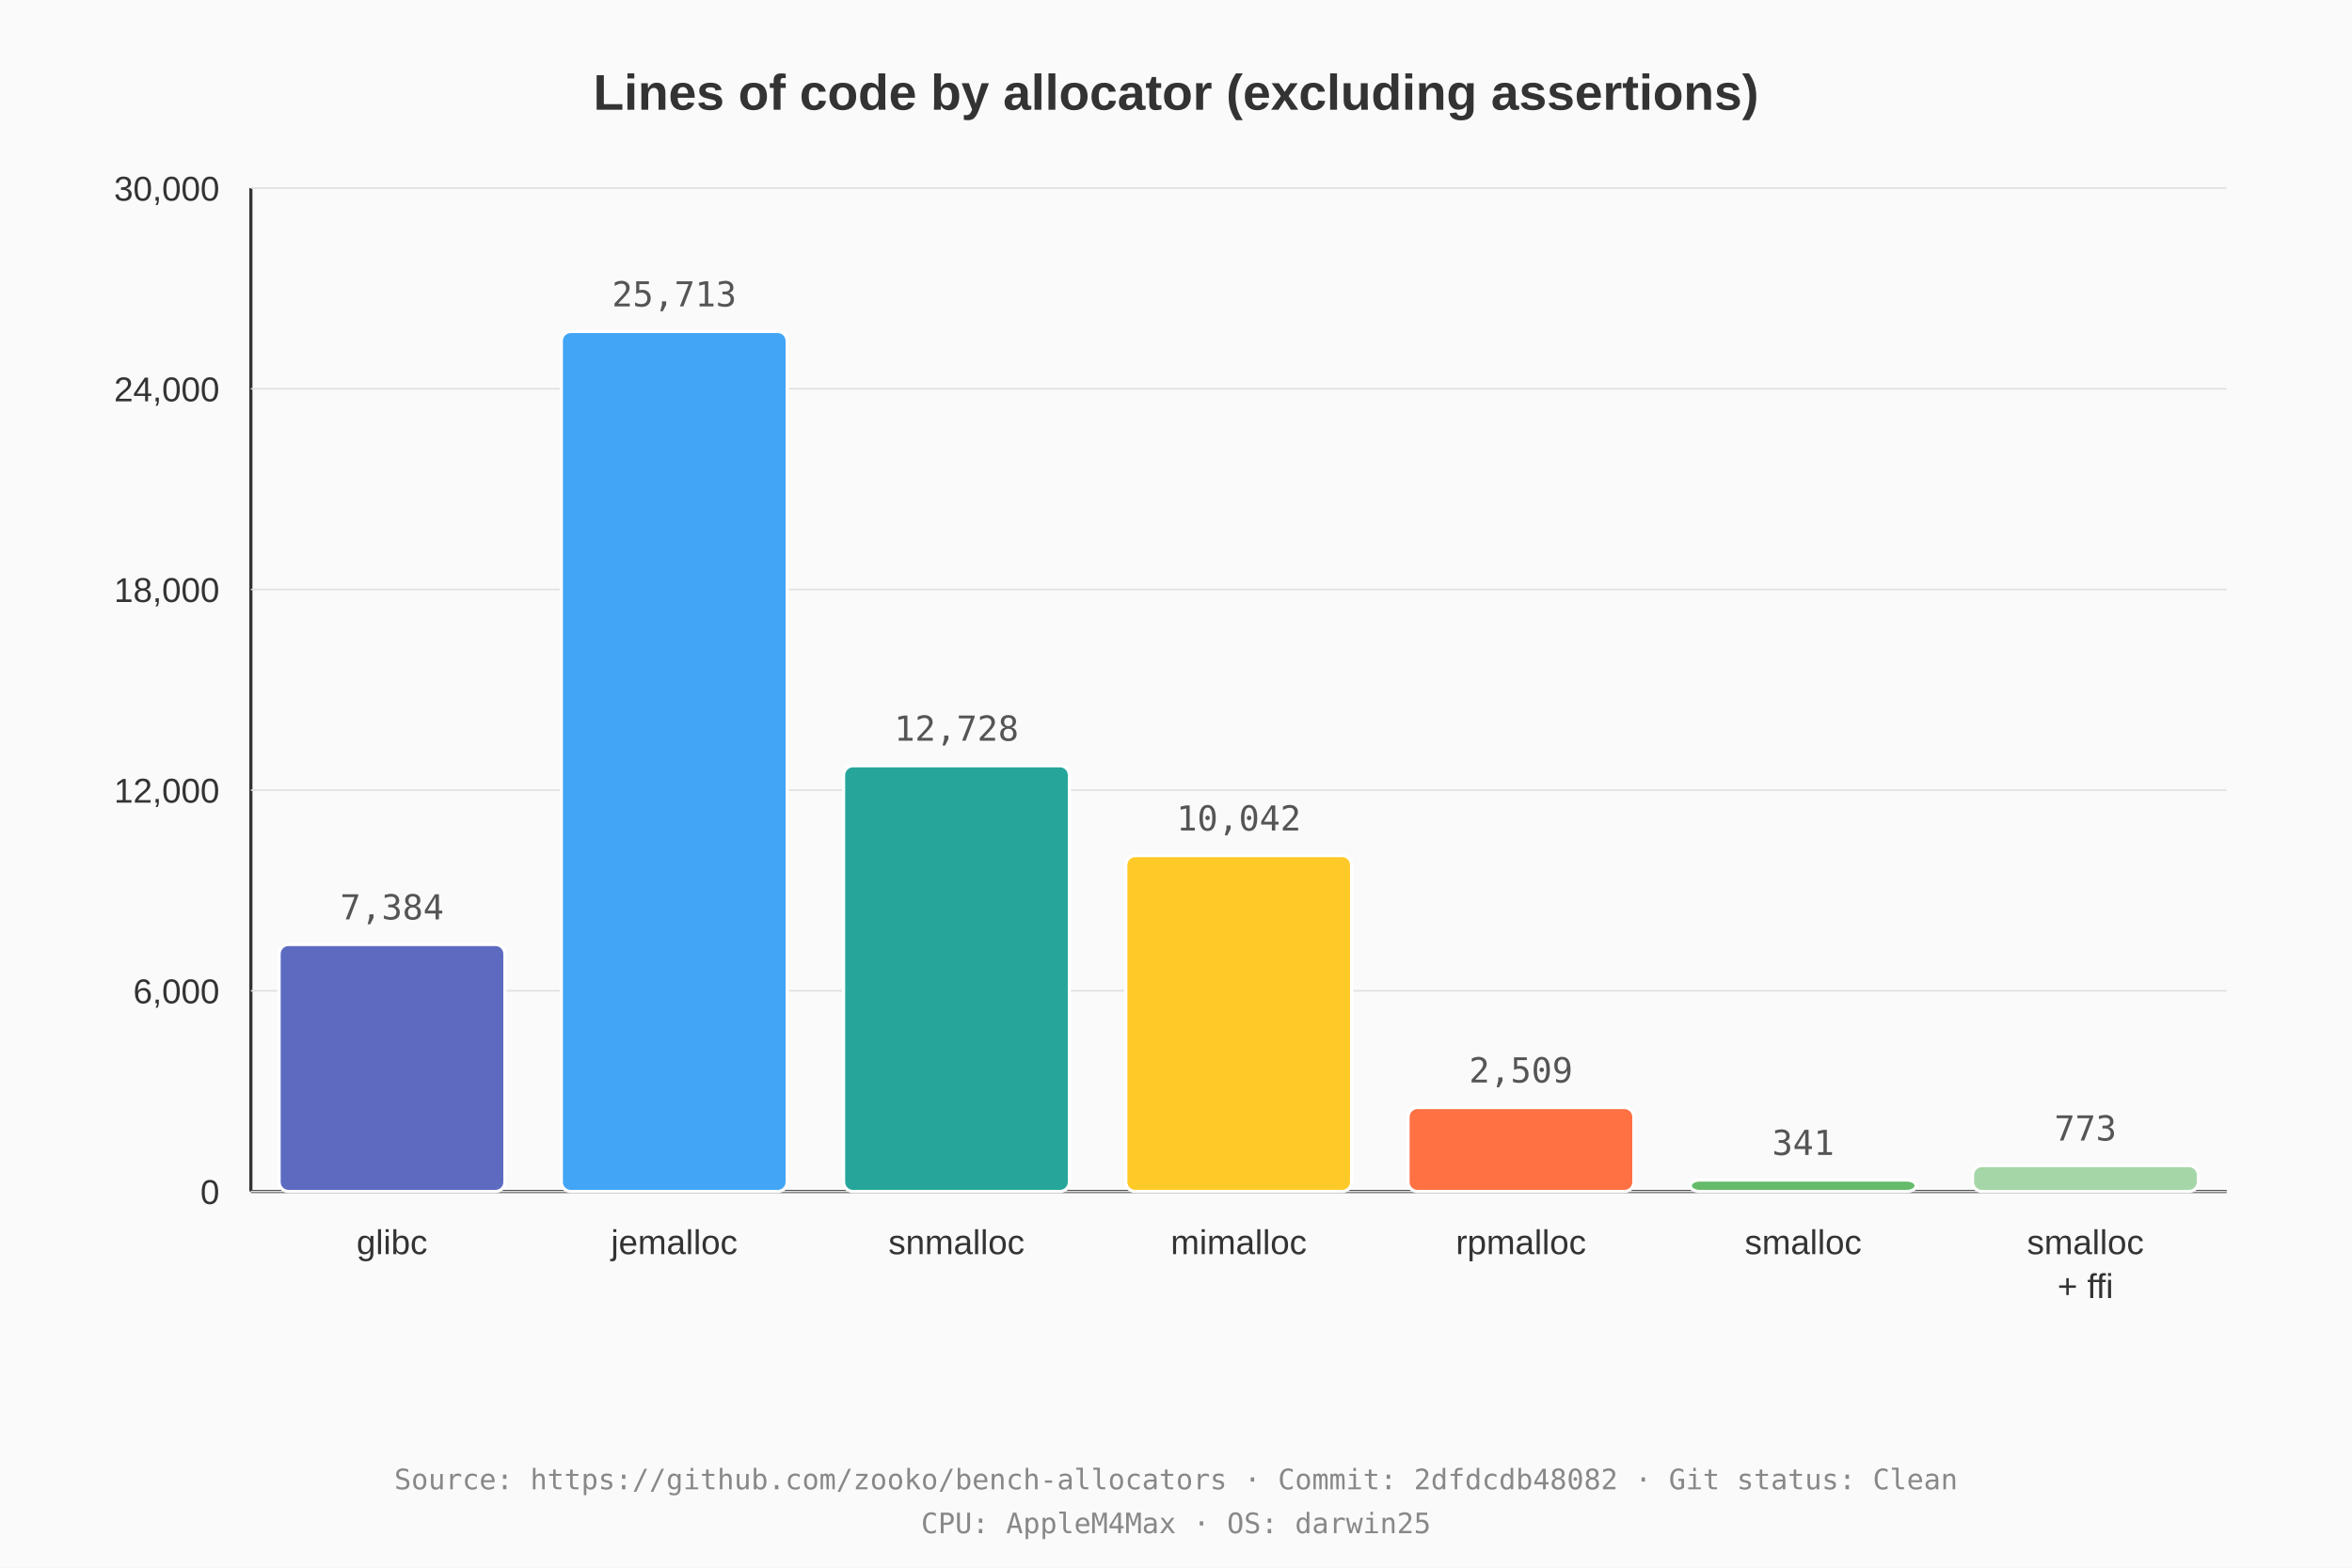
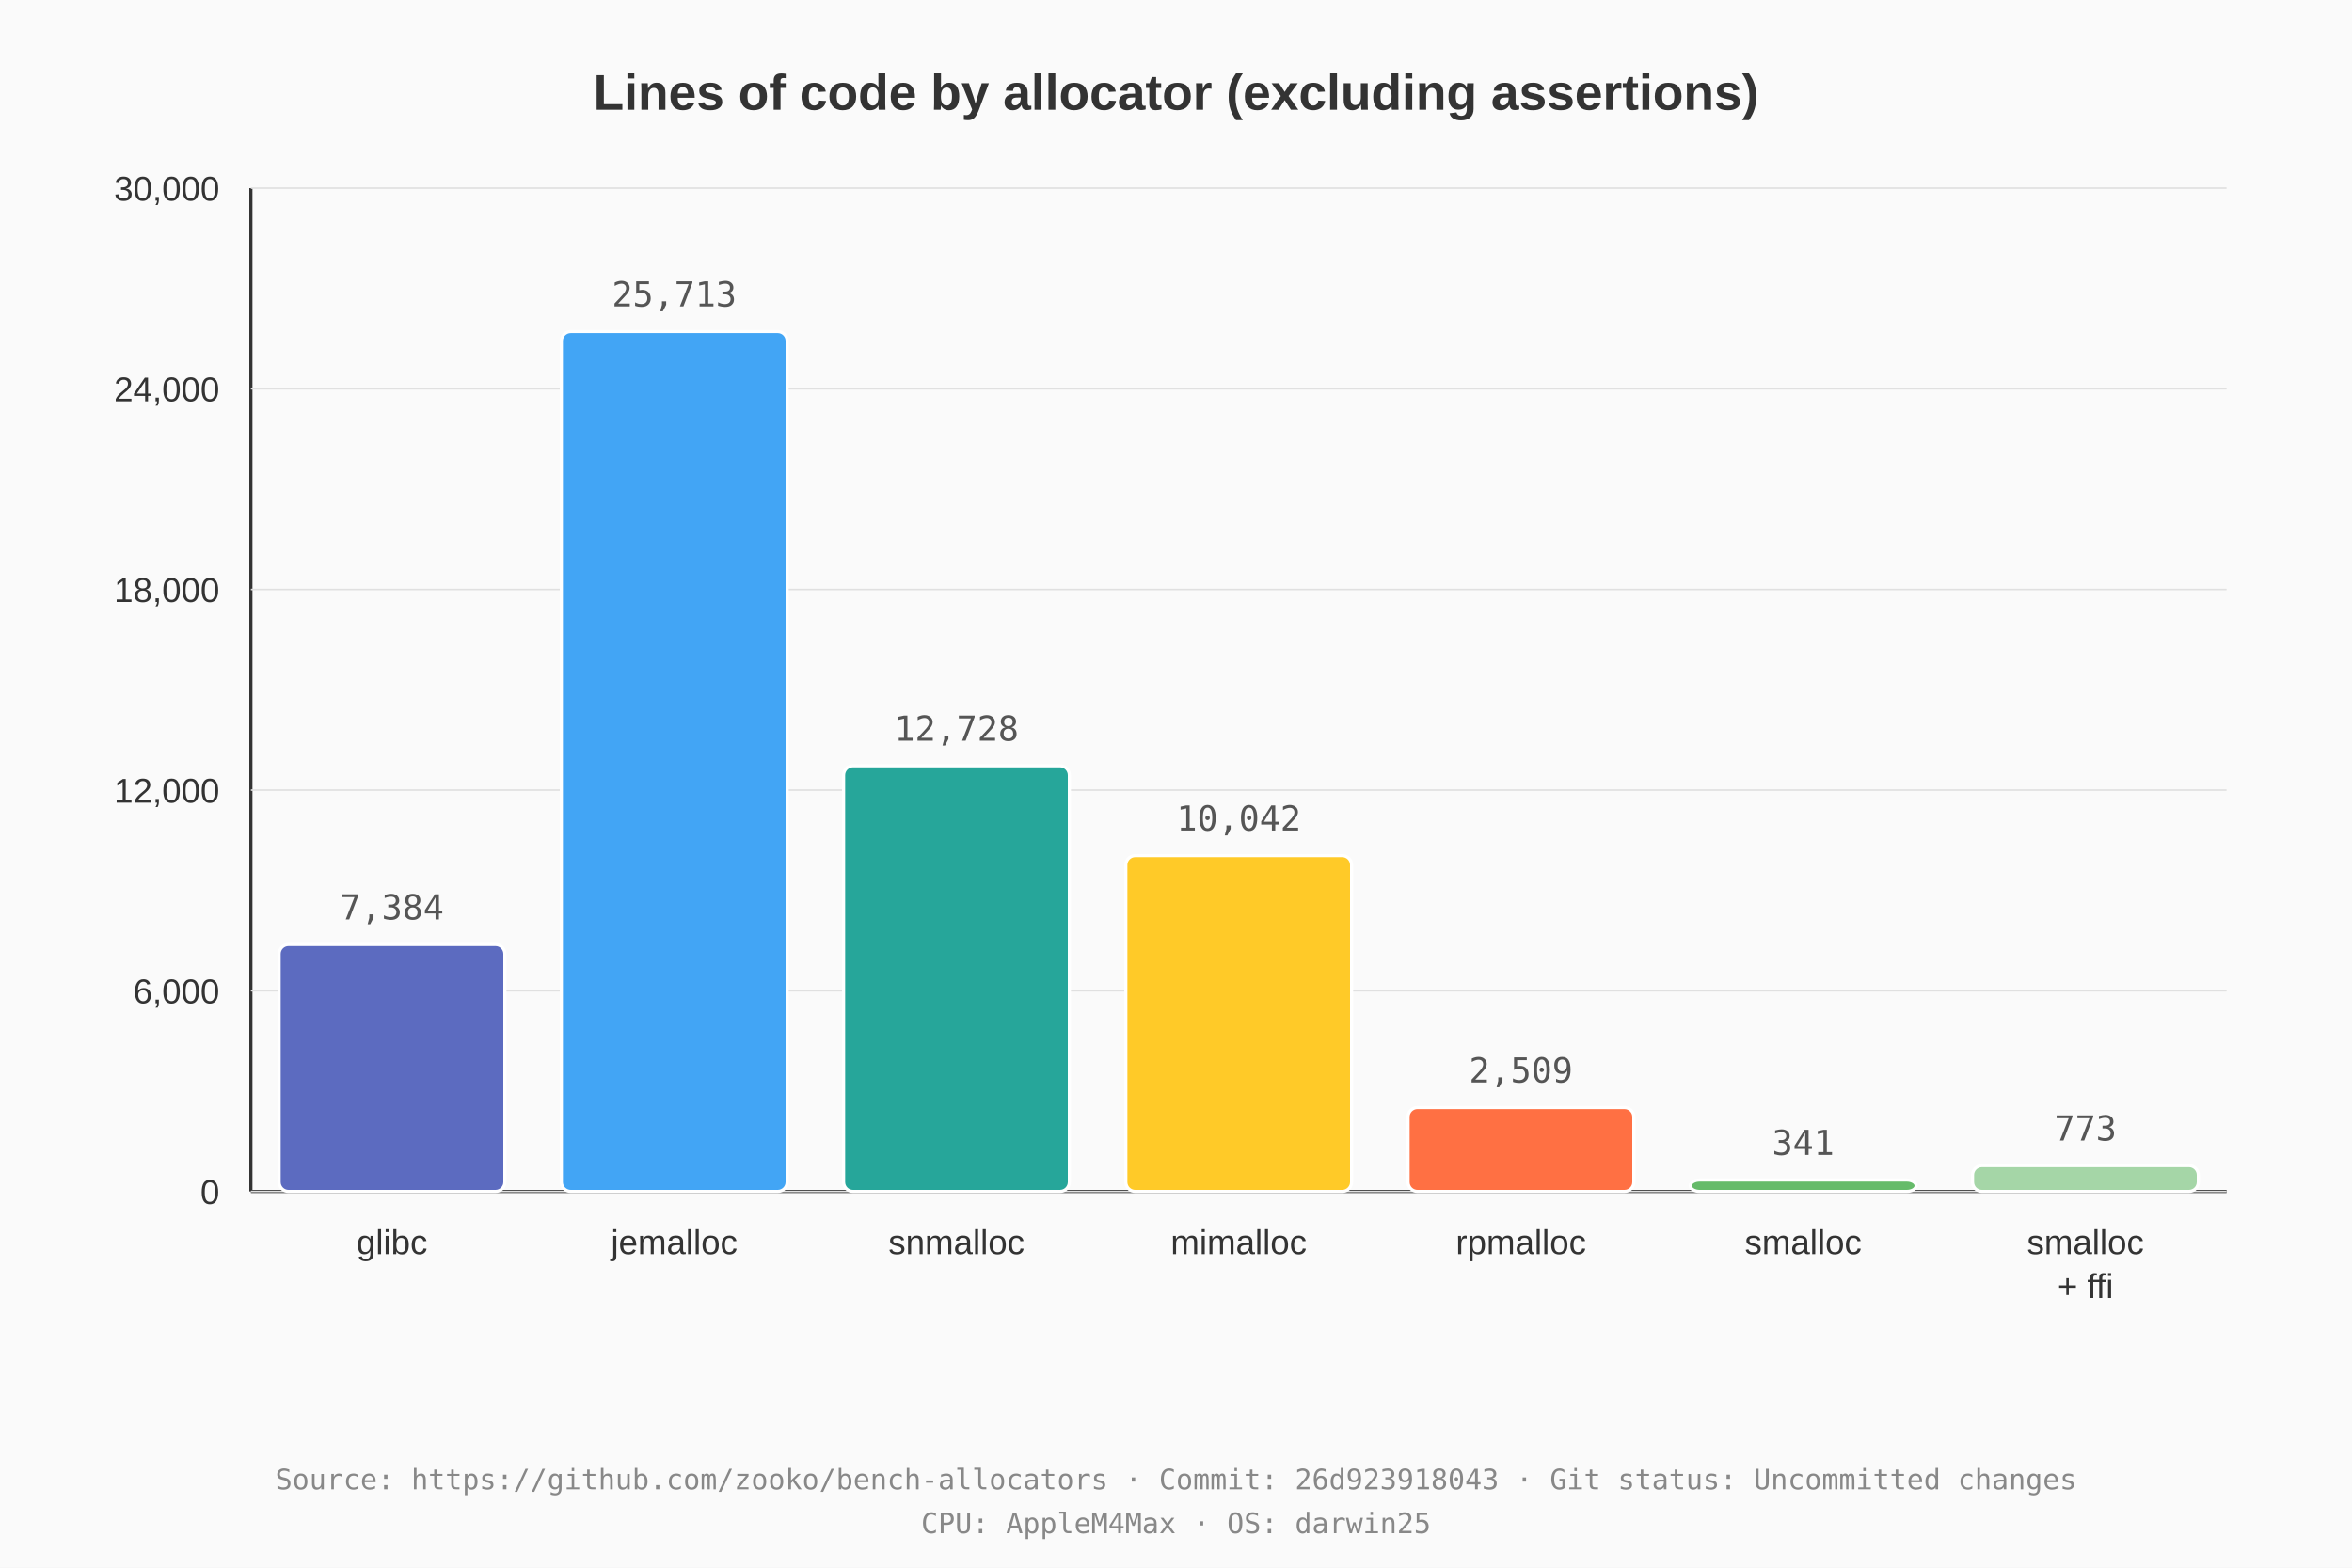
<svg xmlns="http://www.w3.org/2000/svg" viewBox="0 0 750 500">
  <rect width="750" height="500" fill="#fafafa" />
  <style>
    .bar { stroke: #fff; stroke-width: 1; }
    .axis { stroke: #333; stroke-width: 1; }
    .grid { stroke: #e0e0e0; stroke-width: 0.5; }
    .label { font-family: Arial, Helvetica, sans-serif; font-size: 11px; fill: #333; }
    .value { font-family: monospace; font-size: 11px; fill: #555; }
    .title { font-family: Arial, Helvetica, sans-serif; font-size: 16px; font-weight: 600; fill: #333; }
    .metadata { font-family: monospace; font-size: 9px; fill: #888; }
  </style>
  <text x="375.0" y="35" class="title" text-anchor="middle">Lines of code by allocator (excluding assertions)</text>
  <line x1="80" y1="60" x2="80" y2="380" class="axis" />
  <line x1="80" y1="380" x2="710" y2="380" class="axis" />
  <line x1="80" y1="380.0" x2="710" y2="380.0" class="grid" />
  <text x="70" y="384.0" class="label" text-anchor="end">0</text>
  <line x1="80" y1="316.0" x2="710" y2="316.0" class="grid" />
  <text x="70" y="320.0" class="label" text-anchor="end">6,000</text>
  <line x1="80" y1="252.0" x2="710" y2="252.0" class="grid" />
  <text x="70" y="256.0" class="label" text-anchor="end">12,000</text>
  <line x1="80" y1="188.0" x2="710" y2="188.0" class="grid" />
  <text x="70" y="192.0" class="label" text-anchor="end">18,000</text>
  <line x1="80" y1="124.0" x2="710" y2="124.0" class="grid" />
  <text x="70" y="128.0" class="label" text-anchor="end">24,000</text>
  <line x1="80" y1="60.0" x2="710" y2="60.0" class="grid" />
  <text x="70" y="64.0" class="label" text-anchor="end">30,000</text>
  <rect x="89.0" y="301.237" width="72.0" height="78.763" rx="3" ry="3" class="bar" fill="#5c6bc0" />
  <text x="125.0" y="293.237" class="value" text-anchor="middle">7,384</text>
  <text x="125.0" y="400" class="label" text-anchor="middle">glibc</text>
  <rect x="179.0" y="105.728" width="72.0" height="274.272" rx="3" ry="3" class="bar" fill="#42a5f5" />
  <text x="215.0" y="97.728" class="value" text-anchor="middle">25,713</text>
  <text x="215.0" y="400" class="label" text-anchor="middle">jemalloc</text>
  <rect x="269.0" y="244.235" width="72.0" height="135.765" rx="3" ry="3" class="bar" fill="#26a69a" />
  <text x="305.0" y="236.235" class="value" text-anchor="middle">12,728</text>
  <text x="305.0" y="400" class="label" text-anchor="middle">snmalloc</text>
  <rect x="359.0" y="272.885" width="72.0" height="107.115" rx="3" ry="3" class="bar" fill="#ffca28" />
  <text x="395.0" y="264.885" class="value" text-anchor="middle">10,042</text>
  <text x="395.0" y="400" class="label" text-anchor="middle">mimalloc</text>
  <rect x="449.0" y="353.237" width="72.0" height="26.763" rx="3" ry="3" class="bar" fill="#ff7043" />
  <text x="485.0" y="345.237" class="value" text-anchor="middle">2,509</text>
  <text x="485.0" y="400" class="label" text-anchor="middle">rpmalloc</text>
  <rect x="539.0" y="376.363" width="72.0" height="3.637" rx="3" ry="3" class="bar" fill="#66bb6a" />
  <text x="575.0" y="368.363" class="value" text-anchor="middle">341</text>
  <text x="575.0" y="400" class="label" text-anchor="middle">smalloc</text>
  <rect x="629.0" y="371.755" width="72.0" height="8.245" rx="3" ry="3" class="bar" fill="#a5d6a7" />
  <text x="665.0" y="363.755" class="value" text-anchor="middle">773</text>
  <text x="665.0" y="400" class="label" text-anchor="middle">smalloc</text>
  <text x="665.0" y="414" class="label" text-anchor="middle">+ ffi</text>
-   <text x="375.0" y="475" class="metadata" text-anchor="middle">Source: https://github.com/zooko/bench-allocators · Commit: 2dfdcdb48082 · Git status: Clean</text>
+   <text x="375.0" y="475" class="metadata" text-anchor="middle">Source: https://github.com/zooko/bench-allocators · Commit: 26d923918043 · Git status: Uncommitted changes</text>
  <text x="375.0" y="489" class="metadata" text-anchor="middle">CPU: AppleM4Max · OS: darwin25</text>
</svg>
